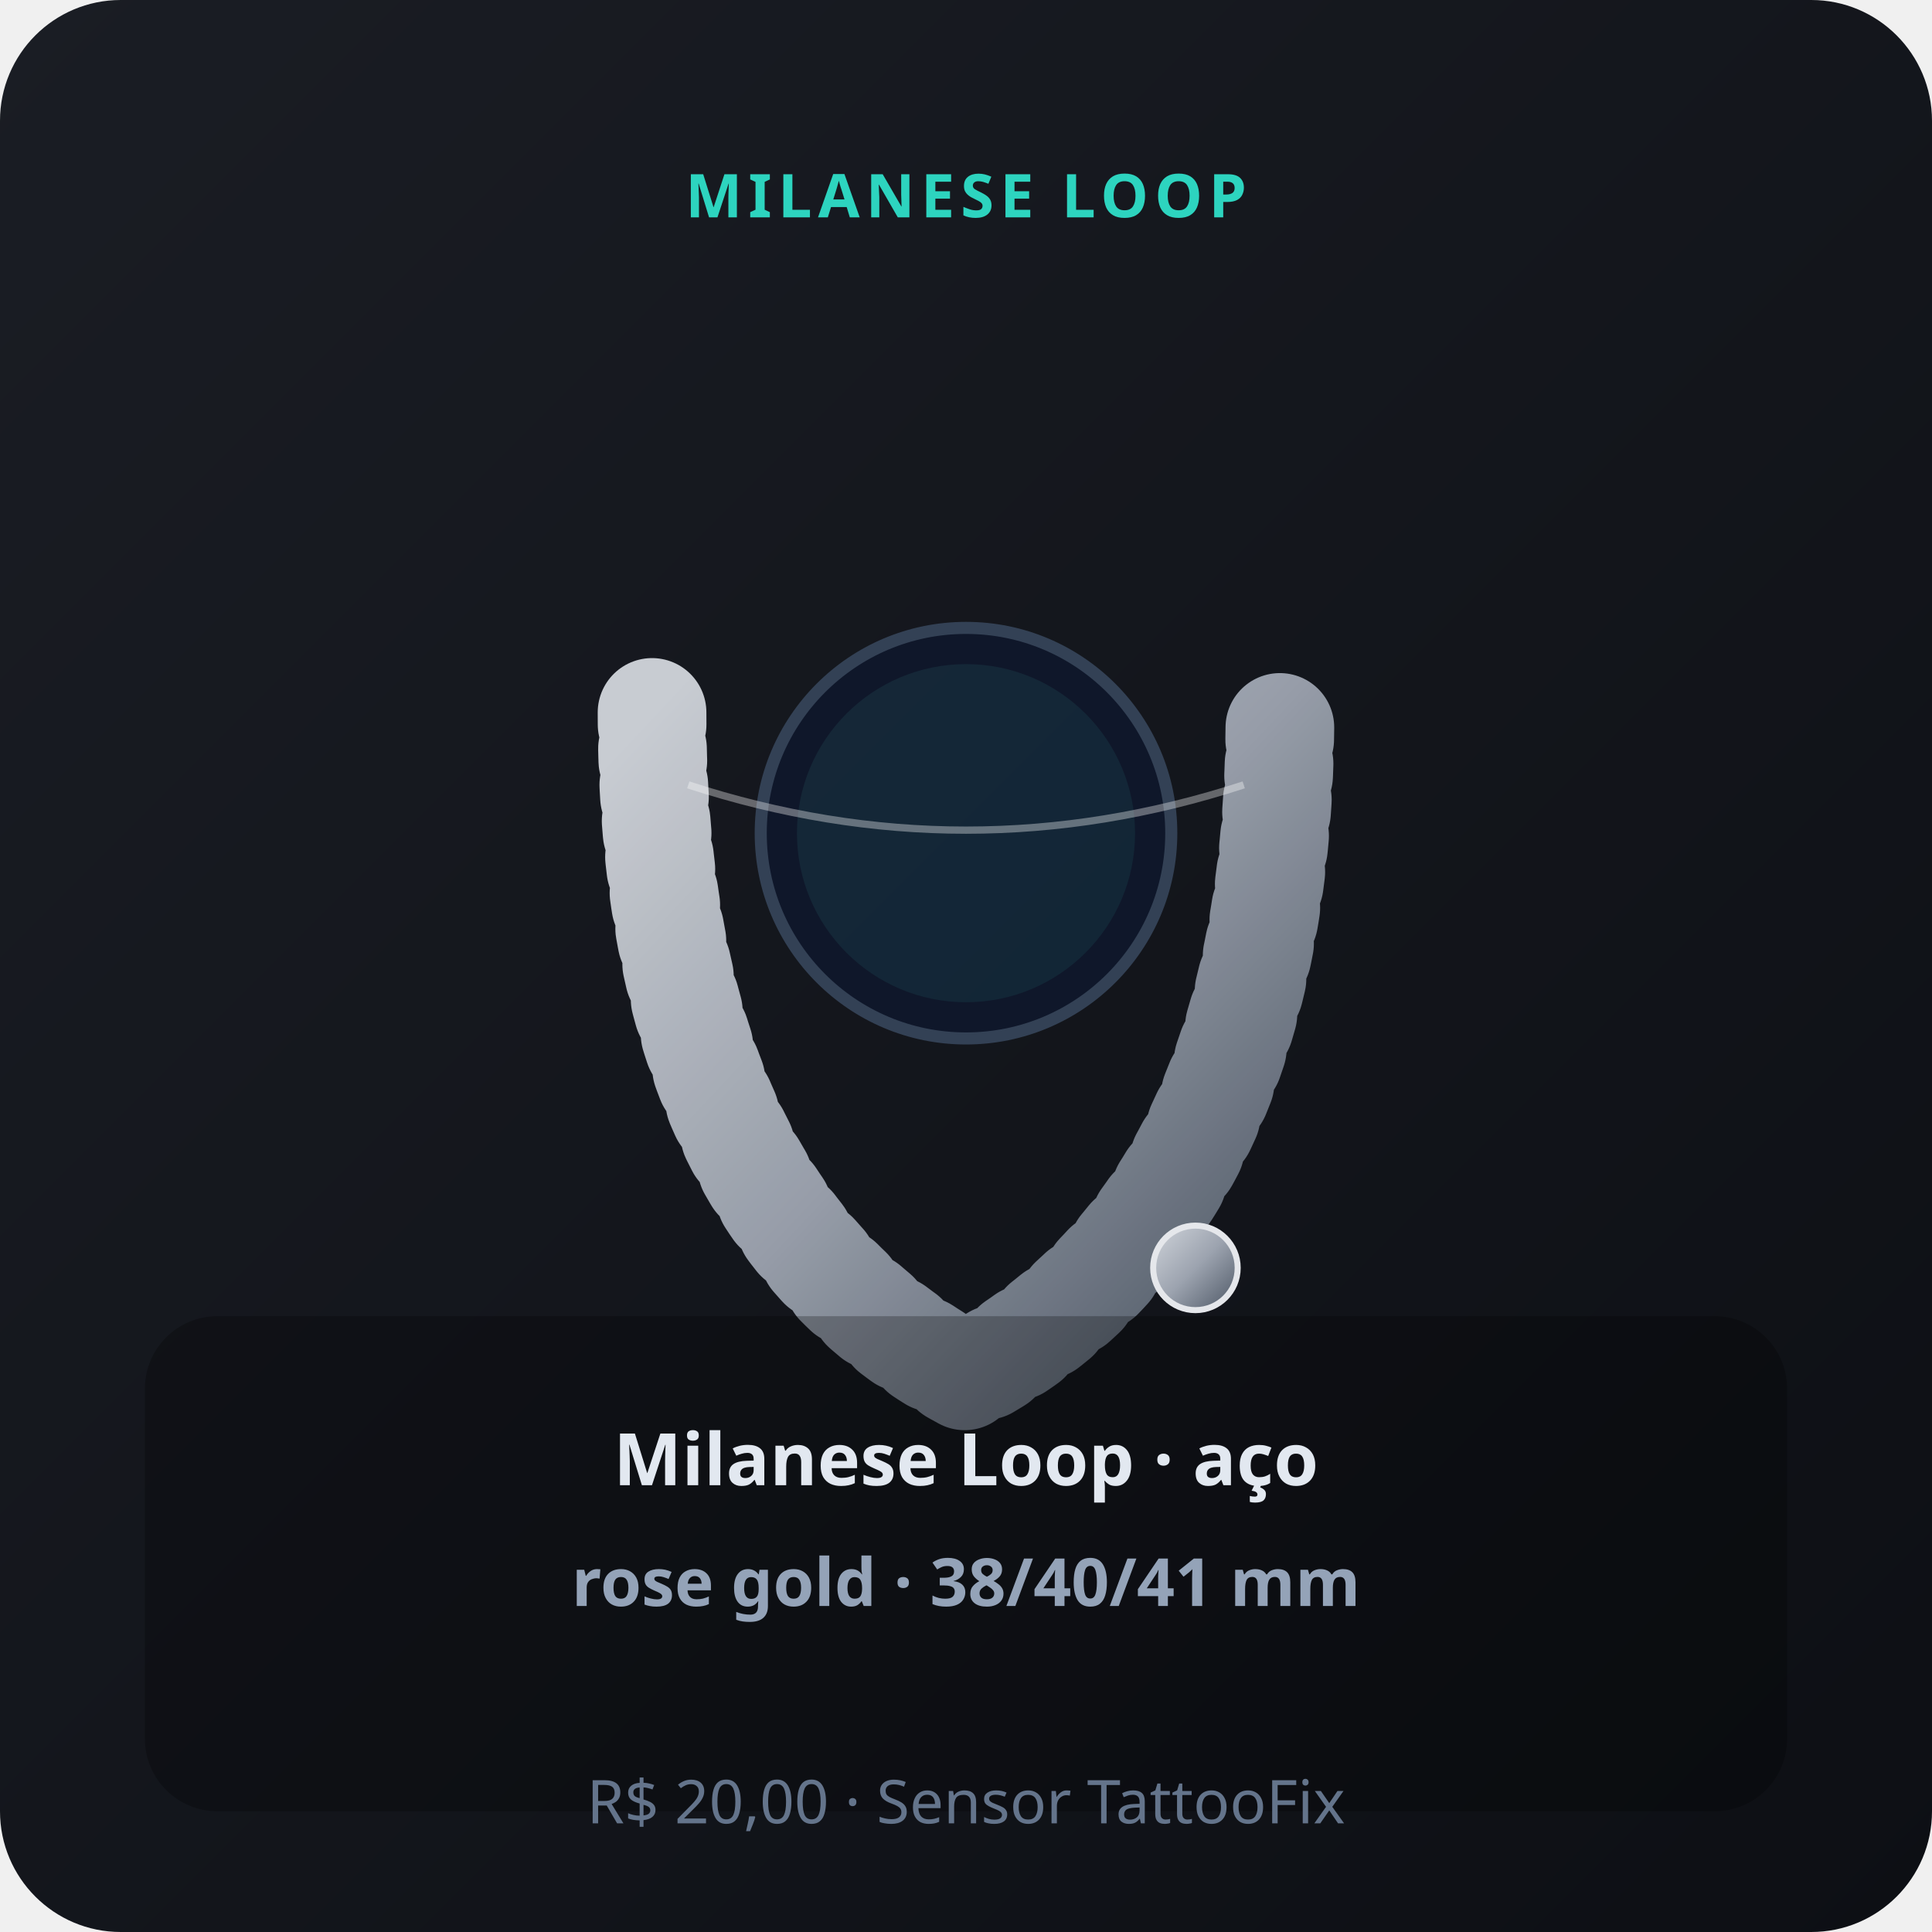
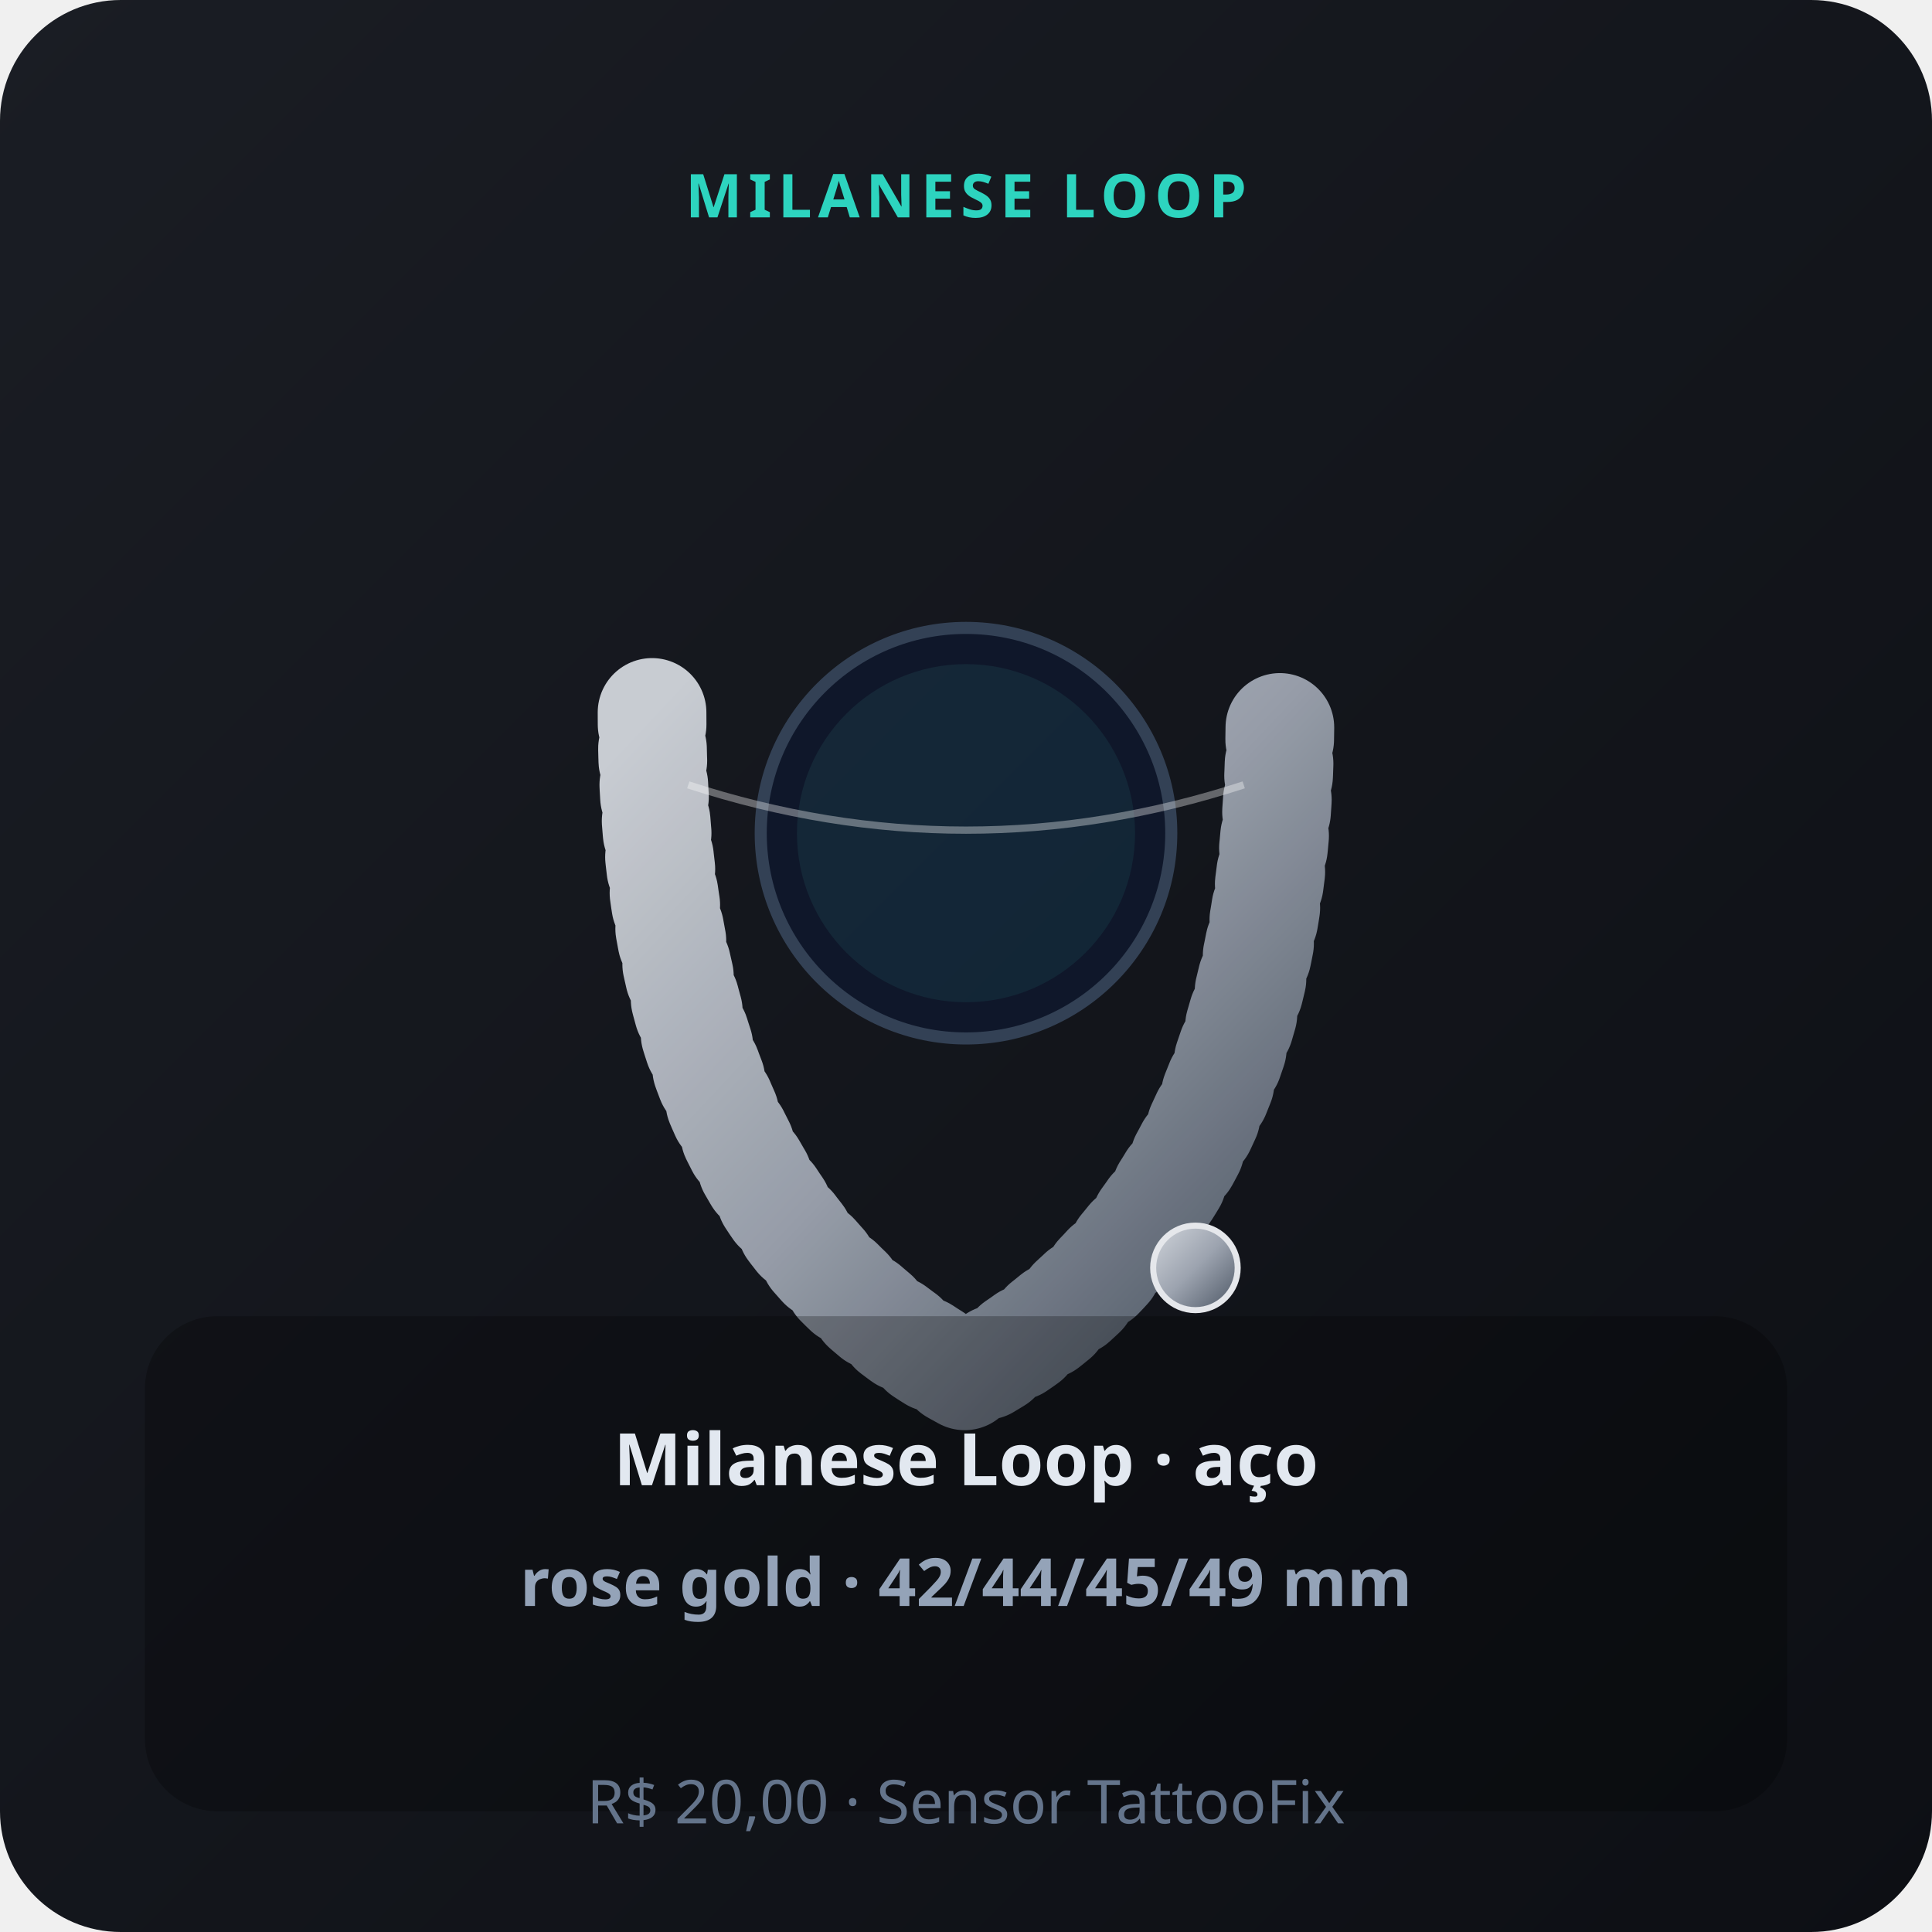
- <svg xmlns="http://www.w3.org/2000/svg" viewBox="0 0 320 320" role="img" aria-label="Pulseira Milanese em Aço Magnético — rose gold (38/40/41mm)">
+ <svg xmlns="http://www.w3.org/2000/svg" viewBox="0 0 320 320" role="img" aria-label="Pulseira Milanese em Aço Magnético — rose gold (42/44/45/49mm)">
  <defs>
    <linearGradient id="bgpulseirameshrose3841" x1="0%" y1="0%" x2="100%" y2="100%">
      <stop offset="0%" stop-color="#1a1d24" />
      <stop offset="100%" stop-color="#0d0f14" />
    </linearGradient>
    <linearGradient id="bandpulseirameshrose3841" x1="0%" y1="0%" x2="100%" y2="100%">
      <stop offset="0%" stop-color="#d1d5db" />
      <stop offset="50%" stop-color="#9ca3af" />
      <stop offset="100%" stop-color="#4b5563" />
    </linearGradient>
    <linearGradient id="accentpulseirameshrose3841" x1="0%" y1="0%" x2="100%" y2="100%">
      <stop offset="0%" stop-color="#5eead4" />
      <stop offset="100%" stop-color="#2dd4bf" />
    </linearGradient>
  </defs>
  <rect width="320" height="320" rx="20" fill="url(#bgpulseirameshrose3841)" />
  <text x="160" y="36" text-anchor="middle" fill="#2dd4bf" font-family="system-ui,sans-serif" font-size="10" font-weight="700" letter-spacing="1">MILANESE LOOP</text>
  <rect x="148" y="108" width="24" height="20" rx="6" fill="#1e293b" stroke="url(#accentpulseirameshrose3841)" stroke-width="1.5" />
  <circle cx="160" cy="138" r="34" fill="#0f172a" stroke="#334155" stroke-width="2" />
  <circle cx="160" cy="138" r="28" fill="url(#accentpulseirameshrose3841)" opacity="0.08" />
  <path d="M108 118 Q108 200 160 228 Q212 200 212 118" fill="none" stroke="url(#bandpulseirameshrose3841)" stroke-width="18" stroke-linecap="round" stroke-dasharray="2 4" opacity="0.95" />
  <path d="M114 130 Q160 145 206 130" fill="none" stroke="#fff" stroke-width="1.2" opacity="0.35" />
  <circle cx="198" cy="210" r="7" fill="url(#bandpulseirameshrose3841)" stroke="#e5e7eb" stroke-width="1" />
  <rect x="24" y="218" width="272" height="82" rx="12" fill="#000" fill-opacity="0.25" />
  <text x="160" y="246" text-anchor="middle" fill="#e2e8f0" font-family="system-ui,sans-serif" font-size="12" font-weight="700">Milanese Loop · aço</text>
-   <text x="160" y="266" text-anchor="middle" fill="#94a3b8" font-family="system-ui,sans-serif" font-size="11" font-weight="600">rose gold · 38/40/41 mm</text>
+   <text x="160" y="266" text-anchor="middle" fill="#94a3b8" font-family="system-ui,sans-serif" font-size="11" font-weight="600">rose gold · 42/44/45/49 mm</text>
  <text x="160" y="302" text-anchor="middle" fill="#64748b" font-family="system-ui,sans-serif" font-size="10">R$ 20,00 · Sensor TattooFix</text>
</svg>
